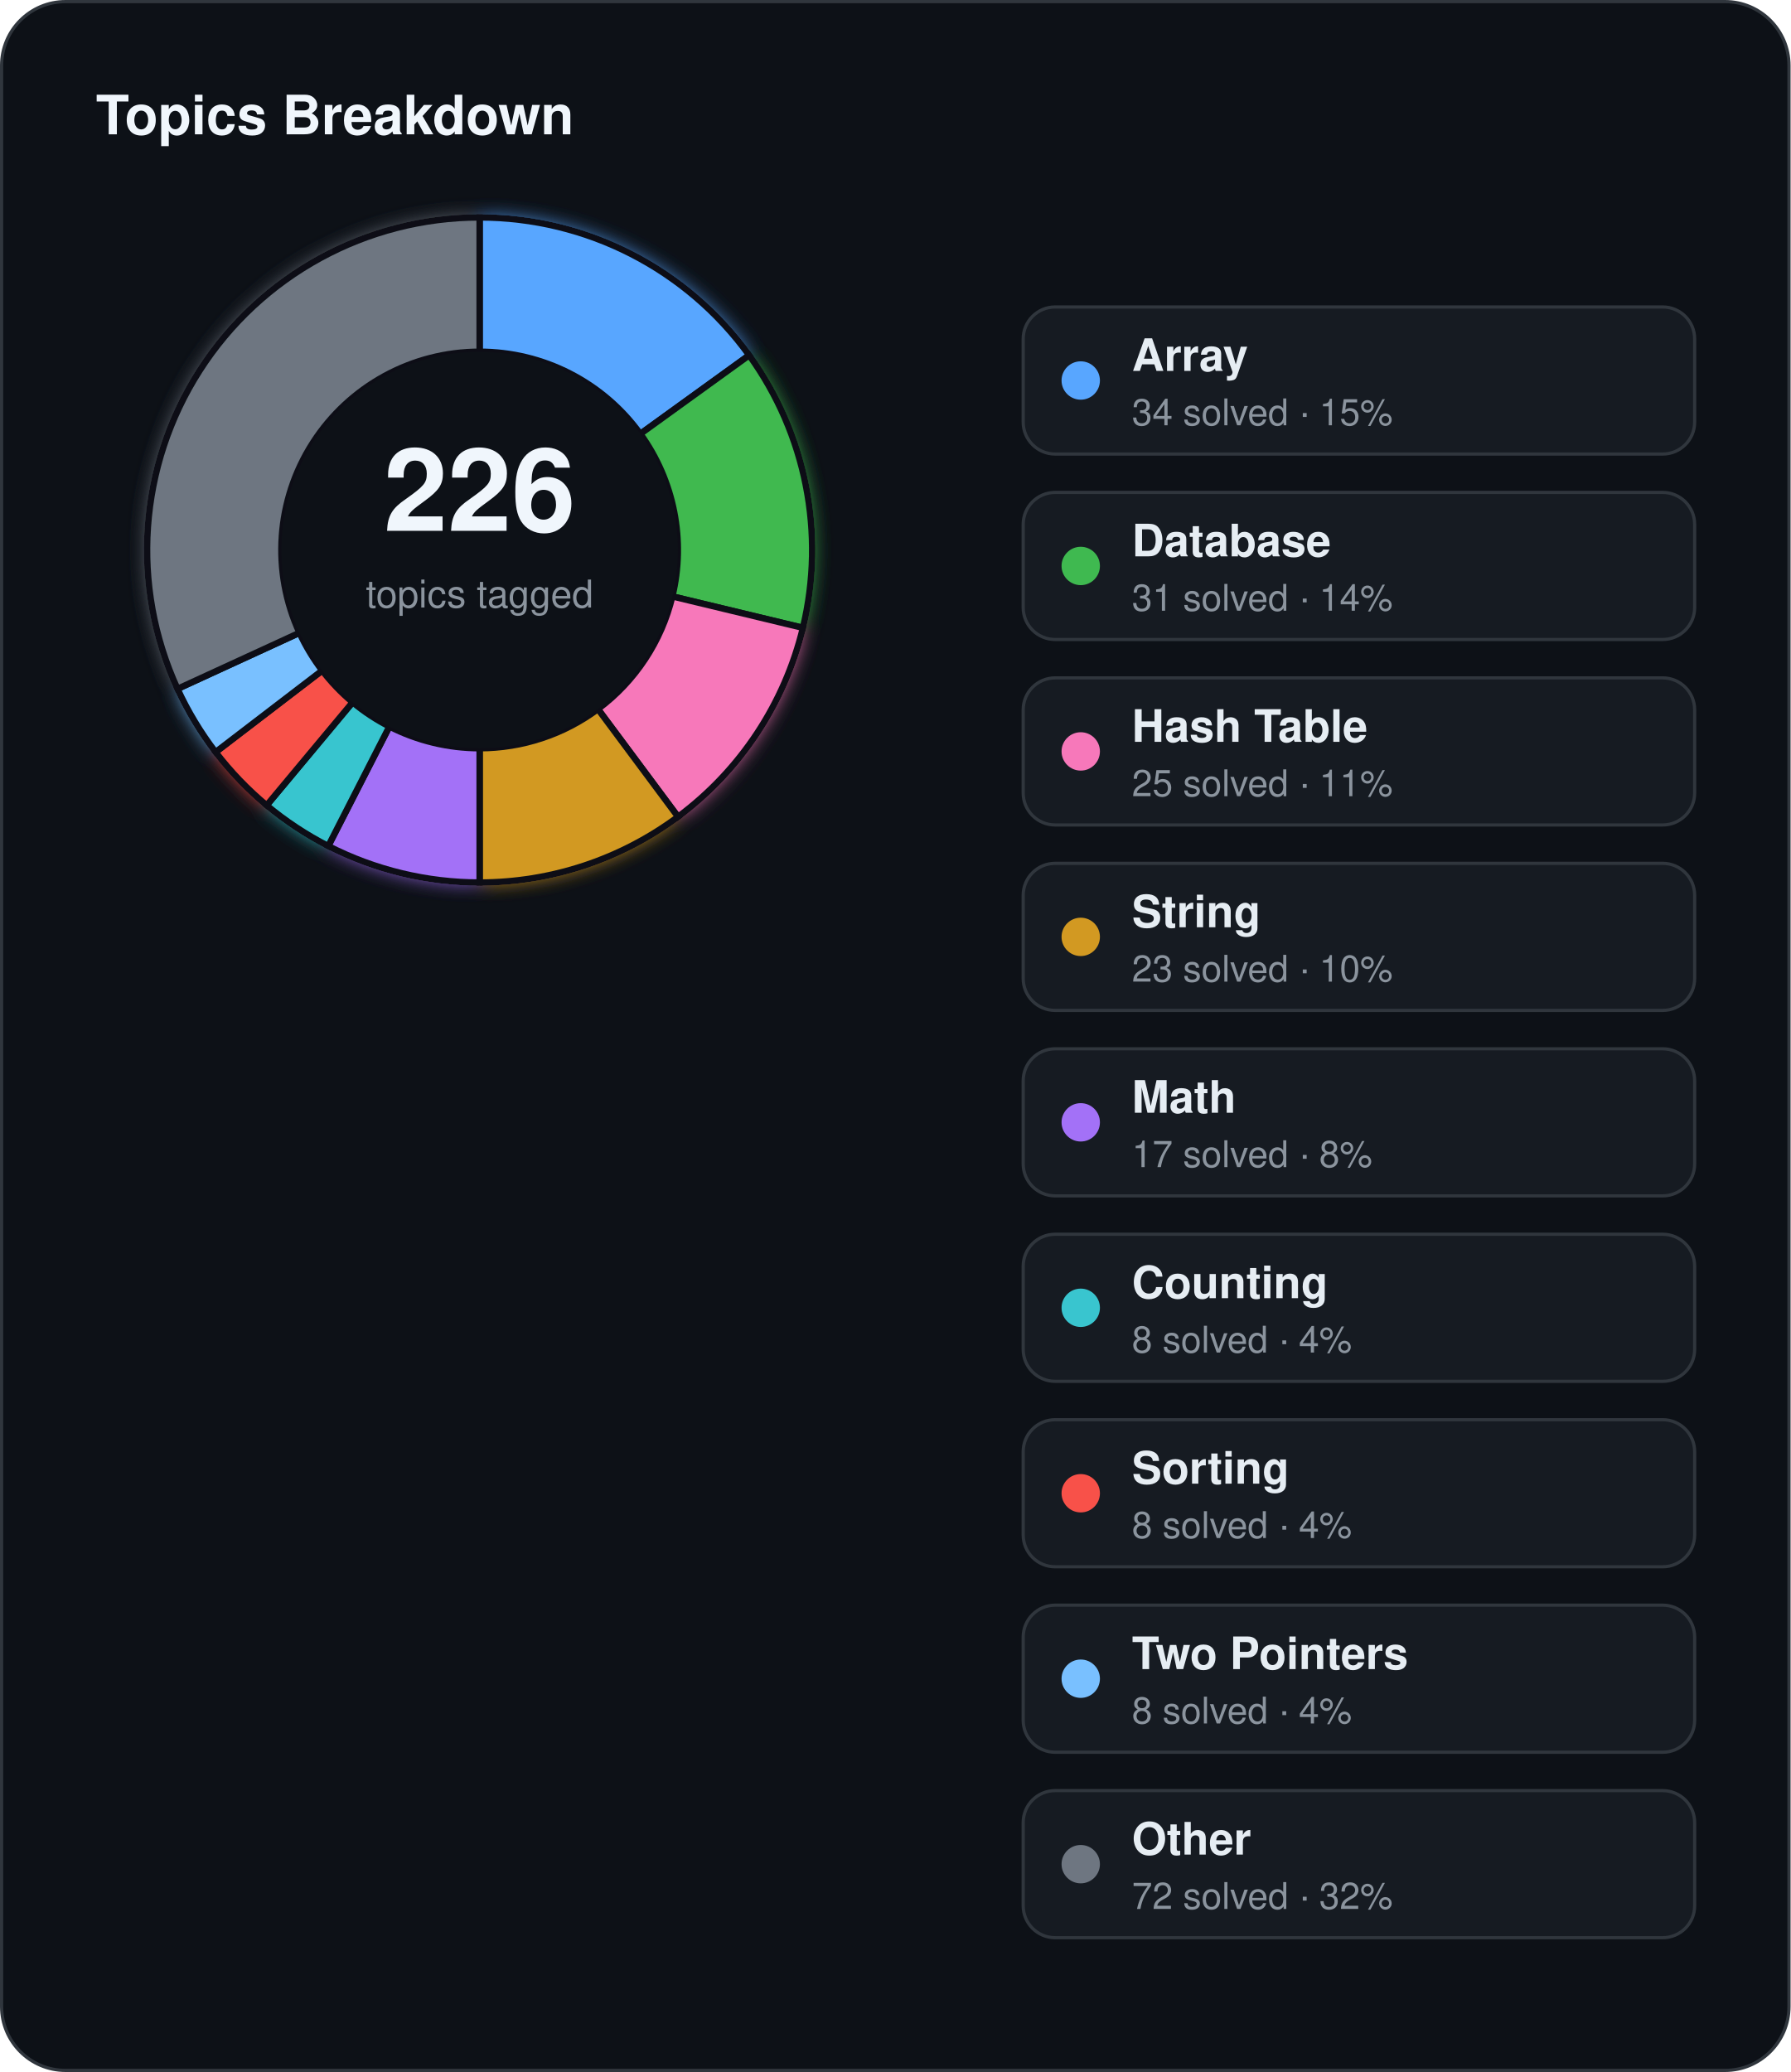
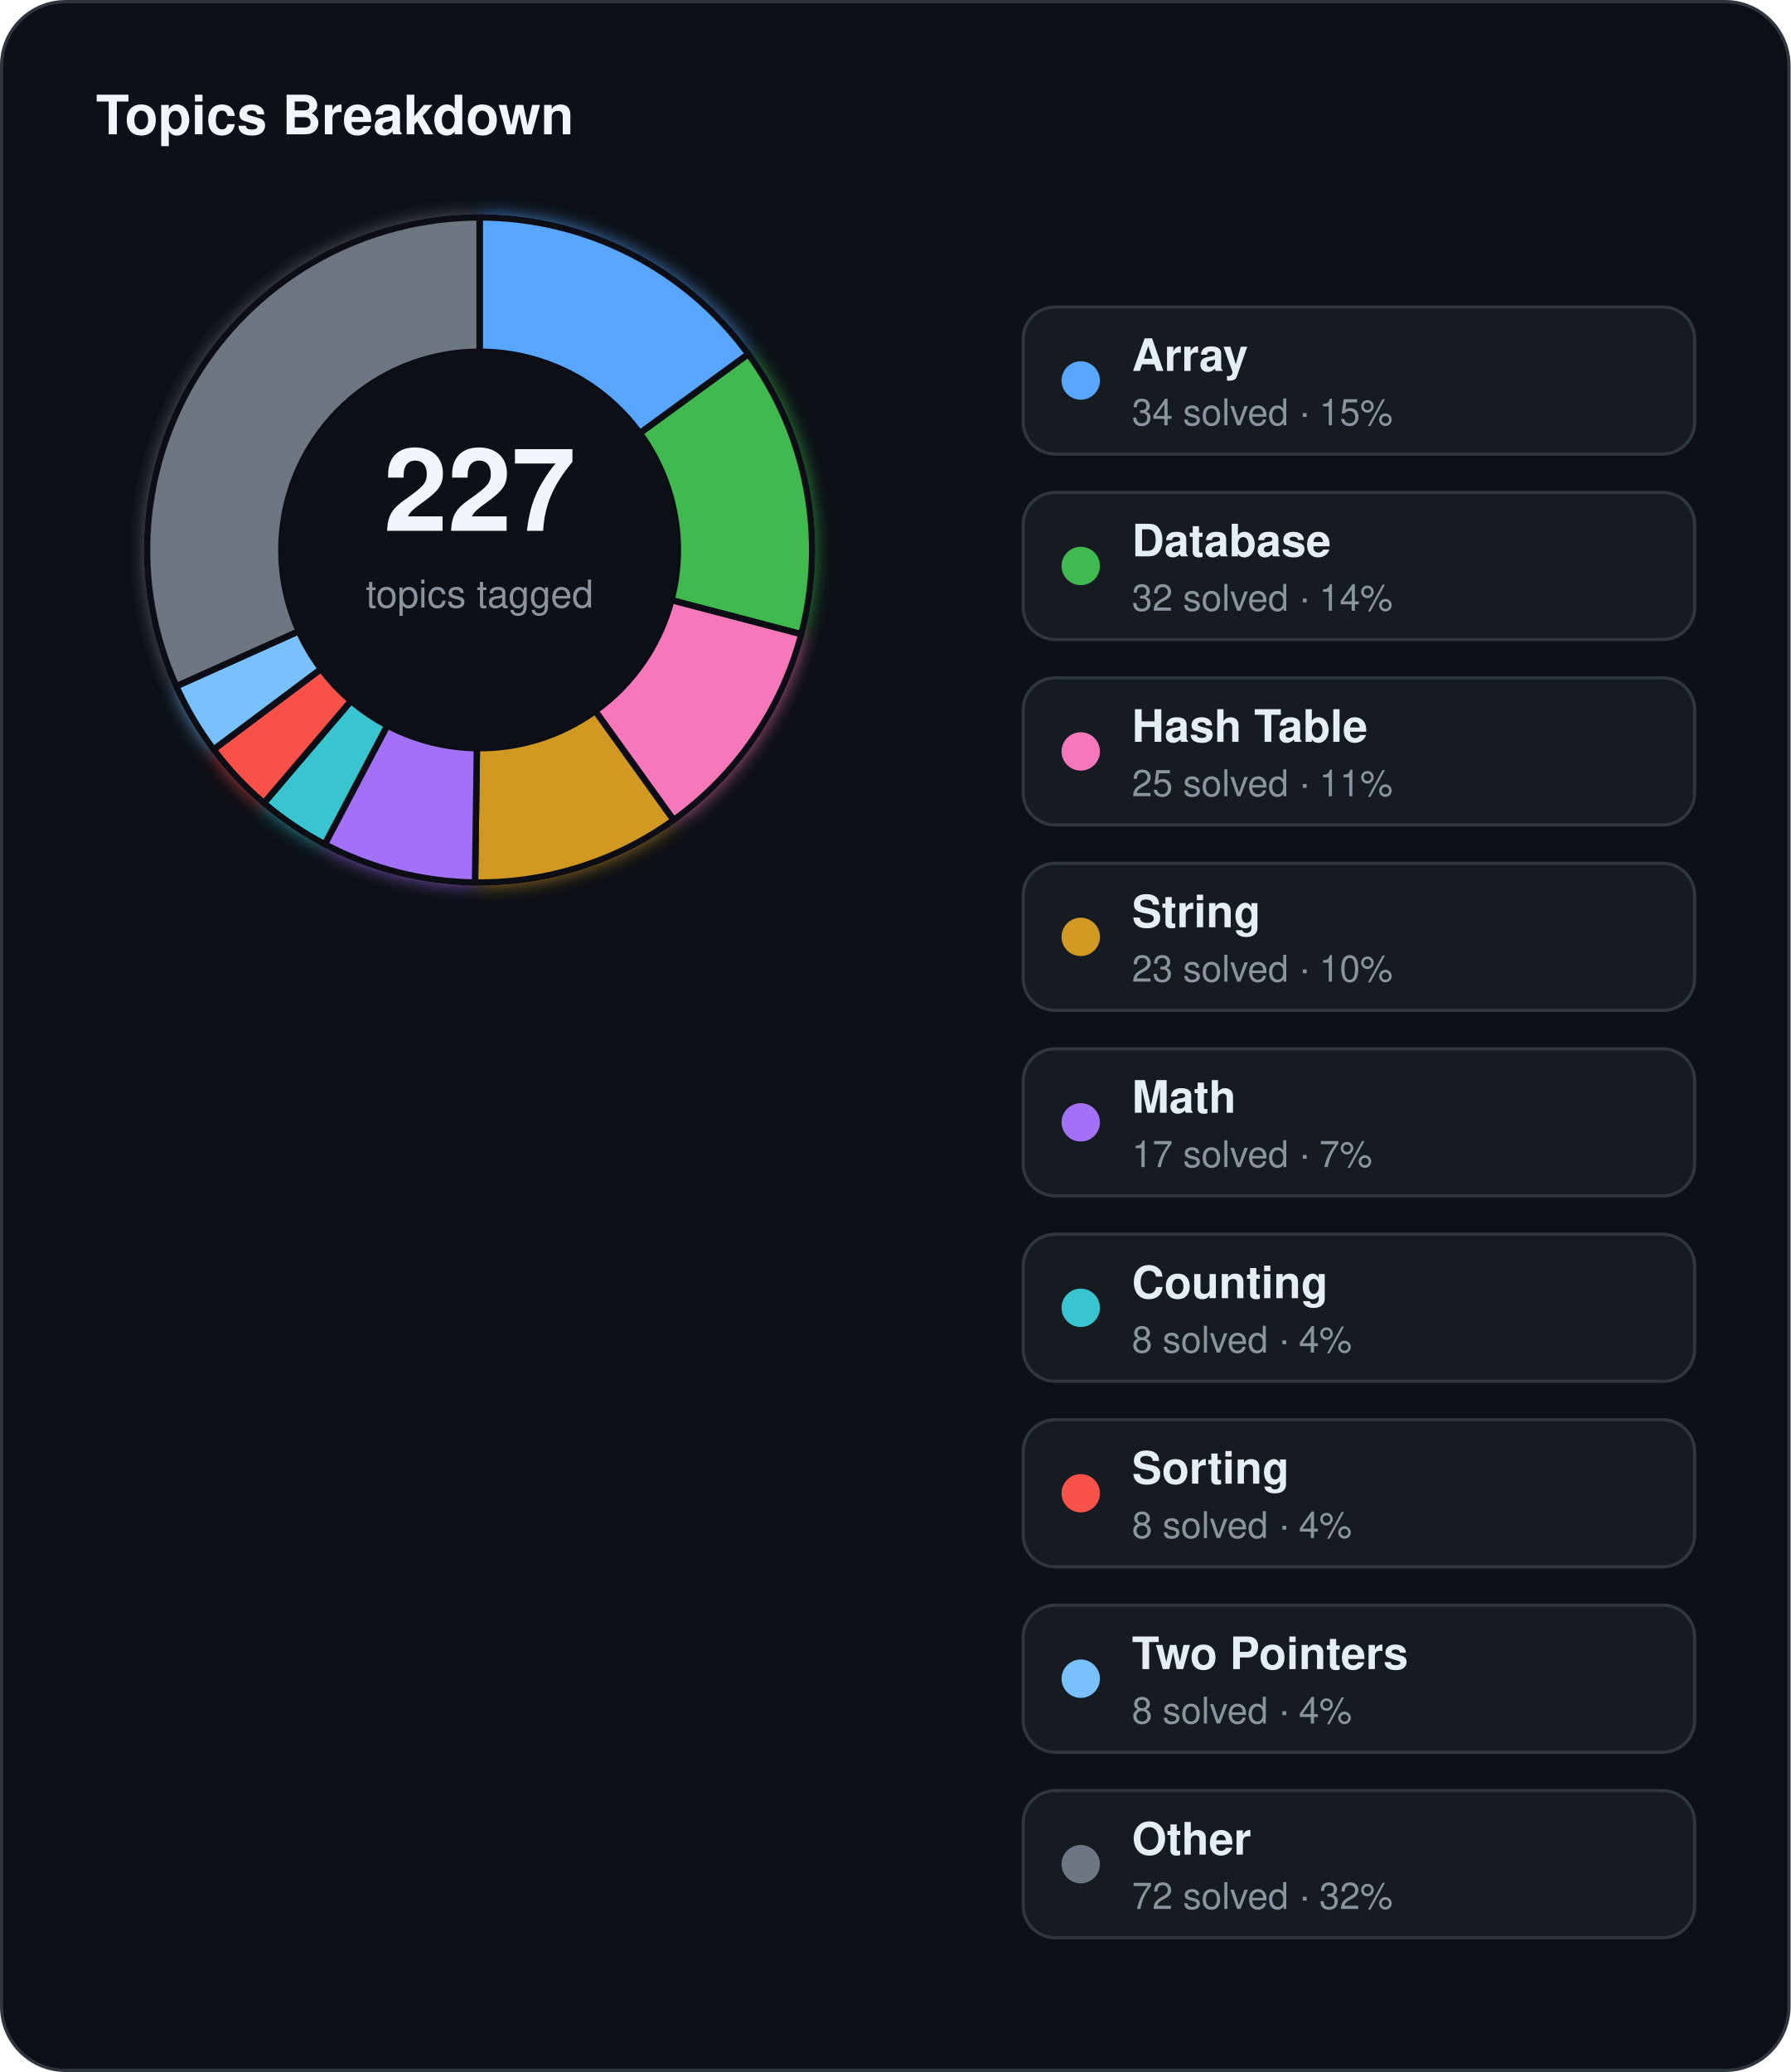
<svg xmlns="http://www.w3.org/2000/svg" width="560" height="648" viewBox="0 0 560 648">
  <defs>
    <filter id="topics-glow" x="-60%" y="-60%" width="220%" height="220%">
      <feGaussianBlur stdDeviation="3" result="blur" />
      <feMerge>
        <feMergeNode in="blur" />
        <feMergeNode in="SourceGraphic" />
      </feMerge>
    </filter>
  </defs>
  <rect x="0.5" y="0.5" width="559" height="647" rx="20" fill="#0d1117" stroke="#30363d" stroke-width="1" />
  <text x="30" y="42" fill="#f0f6fc" font-family="Segoe UI, Helvetica, Arial, sans-serif" font-size="17" font-weight="700">Topics Breakdown</text>
  <g filter="url(#topics-glow)">
-     <path d="M 150.00,68.00 A 104,104 0 0 1 234.31,111.10 L 200.26,135.70 A 62,62 0 0 0 150.00,110.00 Z" fill="#58a6ff" stroke="#0d1117" stroke-width="2" />
-     <path d="M 234.31,111.10 A 104,104 0 0 1 251.11,196.35 L 210.28,186.52 A 62,62 0 0 0 200.26,135.70 Z" fill="#3fb950" stroke="#0d1117" stroke-width="2" />
-     <path d="M 251.11,196.35 A 104,104 0 0 1 212.06,255.45 L 187.00,221.75 A 62,62 0 0 0 210.28,186.52 Z" fill="#f778ba" stroke="#0d1117" stroke-width="2" />
-     <path d="M 212.06,255.45 A 104,104 0 0 1 150.00,276.00 L 150.00,234.00 A 62,62 0 0 0 187.00,221.75 Z" fill="#d29922" stroke="#0d1117" stroke-width="2" />
-     <path d="M 150.00,276.00 A 104,104 0 0 1 102.66,264.60 L 121.78,227.20 A 62,62 0 0 0 150.00,234.00 Z" fill="#a371f7" stroke="#0d1117" stroke-width="2" />
-     <path d="M 102.66,264.60 A 104,104 0 0 1 83.40,251.87 L 110.29,219.62 A 62,62 0 0 0 121.78,227.20 Z" fill="#39c5cf" stroke="#0d1117" stroke-width="2" />
-     <path d="M 83.40,251.87 A 104,104 0 0 1 67.42,235.22 L 100.77,209.69 A 62,62 0 0 0 110.29,219.62 Z" fill="#f85149" stroke="#0d1117" stroke-width="2" />
-     <path d="M 67.42,235.22 A 104,104 0 0 1 55.51,215.44 L 93.67,197.90 A 62,62 0 0 0 100.77,209.69 Z" fill="#79c0ff" stroke="#0d1117" stroke-width="2" />
-     <path d="M 55.51,215.44 A 104,104 0 0 1 150.00,68.00 L 150.00,110.00 A 62,62 0 0 0 93.67,197.90 Z" fill="#6e7681" stroke="#0d1117" stroke-width="2" />
+     <path d="M 150.00,68.00 A 104,104 0 0 1 234.05,110.75 L 200.11,135.49 A 62,62 0 0 0 150.00,110.00 Z" fill="#58a6ff" stroke="#0d1117" stroke-width="2" />
+     <path d="M 234.05,110.75 A 104,104 0 0 1 250.61,198.34 L 209.98,187.70 A 62,62 0 0 0 200.11,135.49 Z" fill="#3fb950" stroke="#0d1117" stroke-width="2" />
+     <path d="M 250.61,198.34 A 104,104 0 0 1 210.66,256.47 L 186.16,222.36 A 62,62 0 0 0 209.98,187.70 Z" fill="#f778ba" stroke="#0d1117" stroke-width="2" />
+     <path d="M 210.66,256.47 A 104,104 0 0 1 148.56,275.99 L 149.14,233.99 A 62,62 0 0 0 186.16,222.36 Z" fill="#d29922" stroke="#0d1117" stroke-width="2" />
+     <path d="M 148.56,275.99 A 104,104 0 0 1 101.57,264.04 L 121.13,226.87 A 62,62 0 0 0 149.14,233.99 Z" fill="#a371f7" stroke="#0d1117" stroke-width="2" />
+     <path d="M 101.57,264.04 A 104,104 0 0 1 82.54,251.15 L 109.78,219.19 A 62,62 0 0 0 121.13,226.87 Z" fill="#39c5cf" stroke="#0d1117" stroke-width="2" />
+     <path d="M 82.54,251.15 A 104,104 0 0 1 66.80,234.40 L 100.40,209.20 A 62,62 0 0 0 109.78,219.19 Z" fill="#f85149" stroke="#0d1117" stroke-width="2" />
+     <path d="M 66.80,234.40 A 104,104 0 0 1 55.13,214.61 L 93.44,197.40 A 62,62 0 0 0 100.40,209.20 Z" fill="#79c0ff" stroke="#0d1117" stroke-width="2" />
+     <path d="M 55.13,214.61 A 104,104 0 0 1 150.00,68.00 L 150.00,110.00 A 62,62 0 0 0 93.44,197.40 Z" fill="#6e7681" stroke="#0d1117" stroke-width="2" />
  </g>
  <circle cx="150" cy="172" r="62" fill="#0d1117" />
-   <text x="150" y="166" text-anchor="middle" fill="#f0f6fc" font-family="Segoe UI, Helvetica, Arial, sans-serif" font-size="36" font-weight="700">226</text>
+   <text x="150" y="166" text-anchor="middle" fill="#f0f6fc" font-family="Segoe UI, Helvetica, Arial, sans-serif" font-size="36" font-weight="700">227</text>
  <text x="150" y="190" text-anchor="middle" fill="#8b949e" font-family="Segoe UI, Helvetica, Arial, sans-serif" font-size="12">topics tagged</text>
  <rect x="320" y="96" width="210" height="46" rx="10" fill="#161b22" stroke="#30363d" stroke-width="1" />
  <circle cx="338" cy="119" r="6" fill="#58a6ff" />
  <text x="354" y="116" fill="#e6edf3" font-family="Segoe UI, Helvetica, Arial, sans-serif" font-size="14" font-weight="600">Array</text>
  <text x="354" y="133" fill="#8b949e" font-family="Segoe UI, Helvetica, Arial, sans-serif" font-size="11.5">34 solved · 15%</text>
  <rect x="320" y="154" width="210" height="46" rx="10" fill="#161b22" stroke="#30363d" stroke-width="1" />
  <circle cx="338" cy="177" r="6" fill="#3fb950" />
  <text x="354" y="174" fill="#e6edf3" font-family="Segoe UI, Helvetica, Arial, sans-serif" font-size="14" font-weight="600">Database</text>
-   <text x="354" y="191" fill="#8b949e" font-family="Segoe UI, Helvetica, Arial, sans-serif" font-size="11.5">31 solved · 14%</text>
+   <text x="354" y="191" fill="#8b949e" font-family="Segoe UI, Helvetica, Arial, sans-serif" font-size="11.5">32 solved · 14%</text>
  <rect x="320" y="212" width="210" height="46" rx="10" fill="#161b22" stroke="#30363d" stroke-width="1" />
  <circle cx="338" cy="235" r="6" fill="#f778ba" />
  <text x="354" y="232" fill="#e6edf3" font-family="Segoe UI, Helvetica, Arial, sans-serif" font-size="14" font-weight="600">Hash Table</text>
  <text x="354" y="249" fill="#8b949e" font-family="Segoe UI, Helvetica, Arial, sans-serif" font-size="11.5">25 solved · 11%</text>
  <rect x="320" y="270" width="210" height="46" rx="10" fill="#161b22" stroke="#30363d" stroke-width="1" />
  <circle cx="338" cy="293" r="6" fill="#d29922" />
  <text x="354" y="290" fill="#e6edf3" font-family="Segoe UI, Helvetica, Arial, sans-serif" font-size="14" font-weight="600">String</text>
  <text x="354" y="307" fill="#8b949e" font-family="Segoe UI, Helvetica, Arial, sans-serif" font-size="11.5">23 solved · 10%</text>
  <rect x="320" y="328" width="210" height="46" rx="10" fill="#161b22" stroke="#30363d" stroke-width="1" />
  <circle cx="338" cy="351" r="6" fill="#a371f7" />
  <text x="354" y="348" fill="#e6edf3" font-family="Segoe UI, Helvetica, Arial, sans-serif" font-size="14" font-weight="600">Math</text>
-   <text x="354" y="365" fill="#8b949e" font-family="Segoe UI, Helvetica, Arial, sans-serif" font-size="11.5">17 solved · 8%</text>
+   <text x="354" y="365" fill="#8b949e" font-family="Segoe UI, Helvetica, Arial, sans-serif" font-size="11.5">17 solved · 7%</text>
  <rect x="320" y="386" width="210" height="46" rx="10" fill="#161b22" stroke="#30363d" stroke-width="1" />
  <circle cx="338" cy="409" r="6" fill="#39c5cf" />
  <text x="354" y="406" fill="#e6edf3" font-family="Segoe UI, Helvetica, Arial, sans-serif" font-size="14" font-weight="600">Counting</text>
  <text x="354" y="423" fill="#8b949e" font-family="Segoe UI, Helvetica, Arial, sans-serif" font-size="11.5">8 solved · 4%</text>
  <rect x="320" y="444" width="210" height="46" rx="10" fill="#161b22" stroke="#30363d" stroke-width="1" />
  <circle cx="338" cy="467" r="6" fill="#f85149" />
  <text x="354" y="464" fill="#e6edf3" font-family="Segoe UI, Helvetica, Arial, sans-serif" font-size="14" font-weight="600">Sorting</text>
  <text x="354" y="481" fill="#8b949e" font-family="Segoe UI, Helvetica, Arial, sans-serif" font-size="11.5">8 solved · 4%</text>
  <rect x="320" y="502" width="210" height="46" rx="10" fill="#161b22" stroke="#30363d" stroke-width="1" />
  <circle cx="338" cy="525" r="6" fill="#79c0ff" />
  <text x="354" y="522" fill="#e6edf3" font-family="Segoe UI, Helvetica, Arial, sans-serif" font-size="14" font-weight="600">Two Pointers</text>
  <text x="354" y="539" fill="#8b949e" font-family="Segoe UI, Helvetica, Arial, sans-serif" font-size="11.5">8 solved · 4%</text>
  <rect x="320" y="560" width="210" height="46" rx="10" fill="#161b22" stroke="#30363d" stroke-width="1" />
  <circle cx="338" cy="583" r="6" fill="#6e7681" />
  <text x="354" y="580" fill="#e6edf3" font-family="Segoe UI, Helvetica, Arial, sans-serif" font-size="14" font-weight="600">Other</text>
  <text x="354" y="597" fill="#8b949e" font-family="Segoe UI, Helvetica, Arial, sans-serif" font-size="11.5">72 solved · 32%</text>
</svg>
